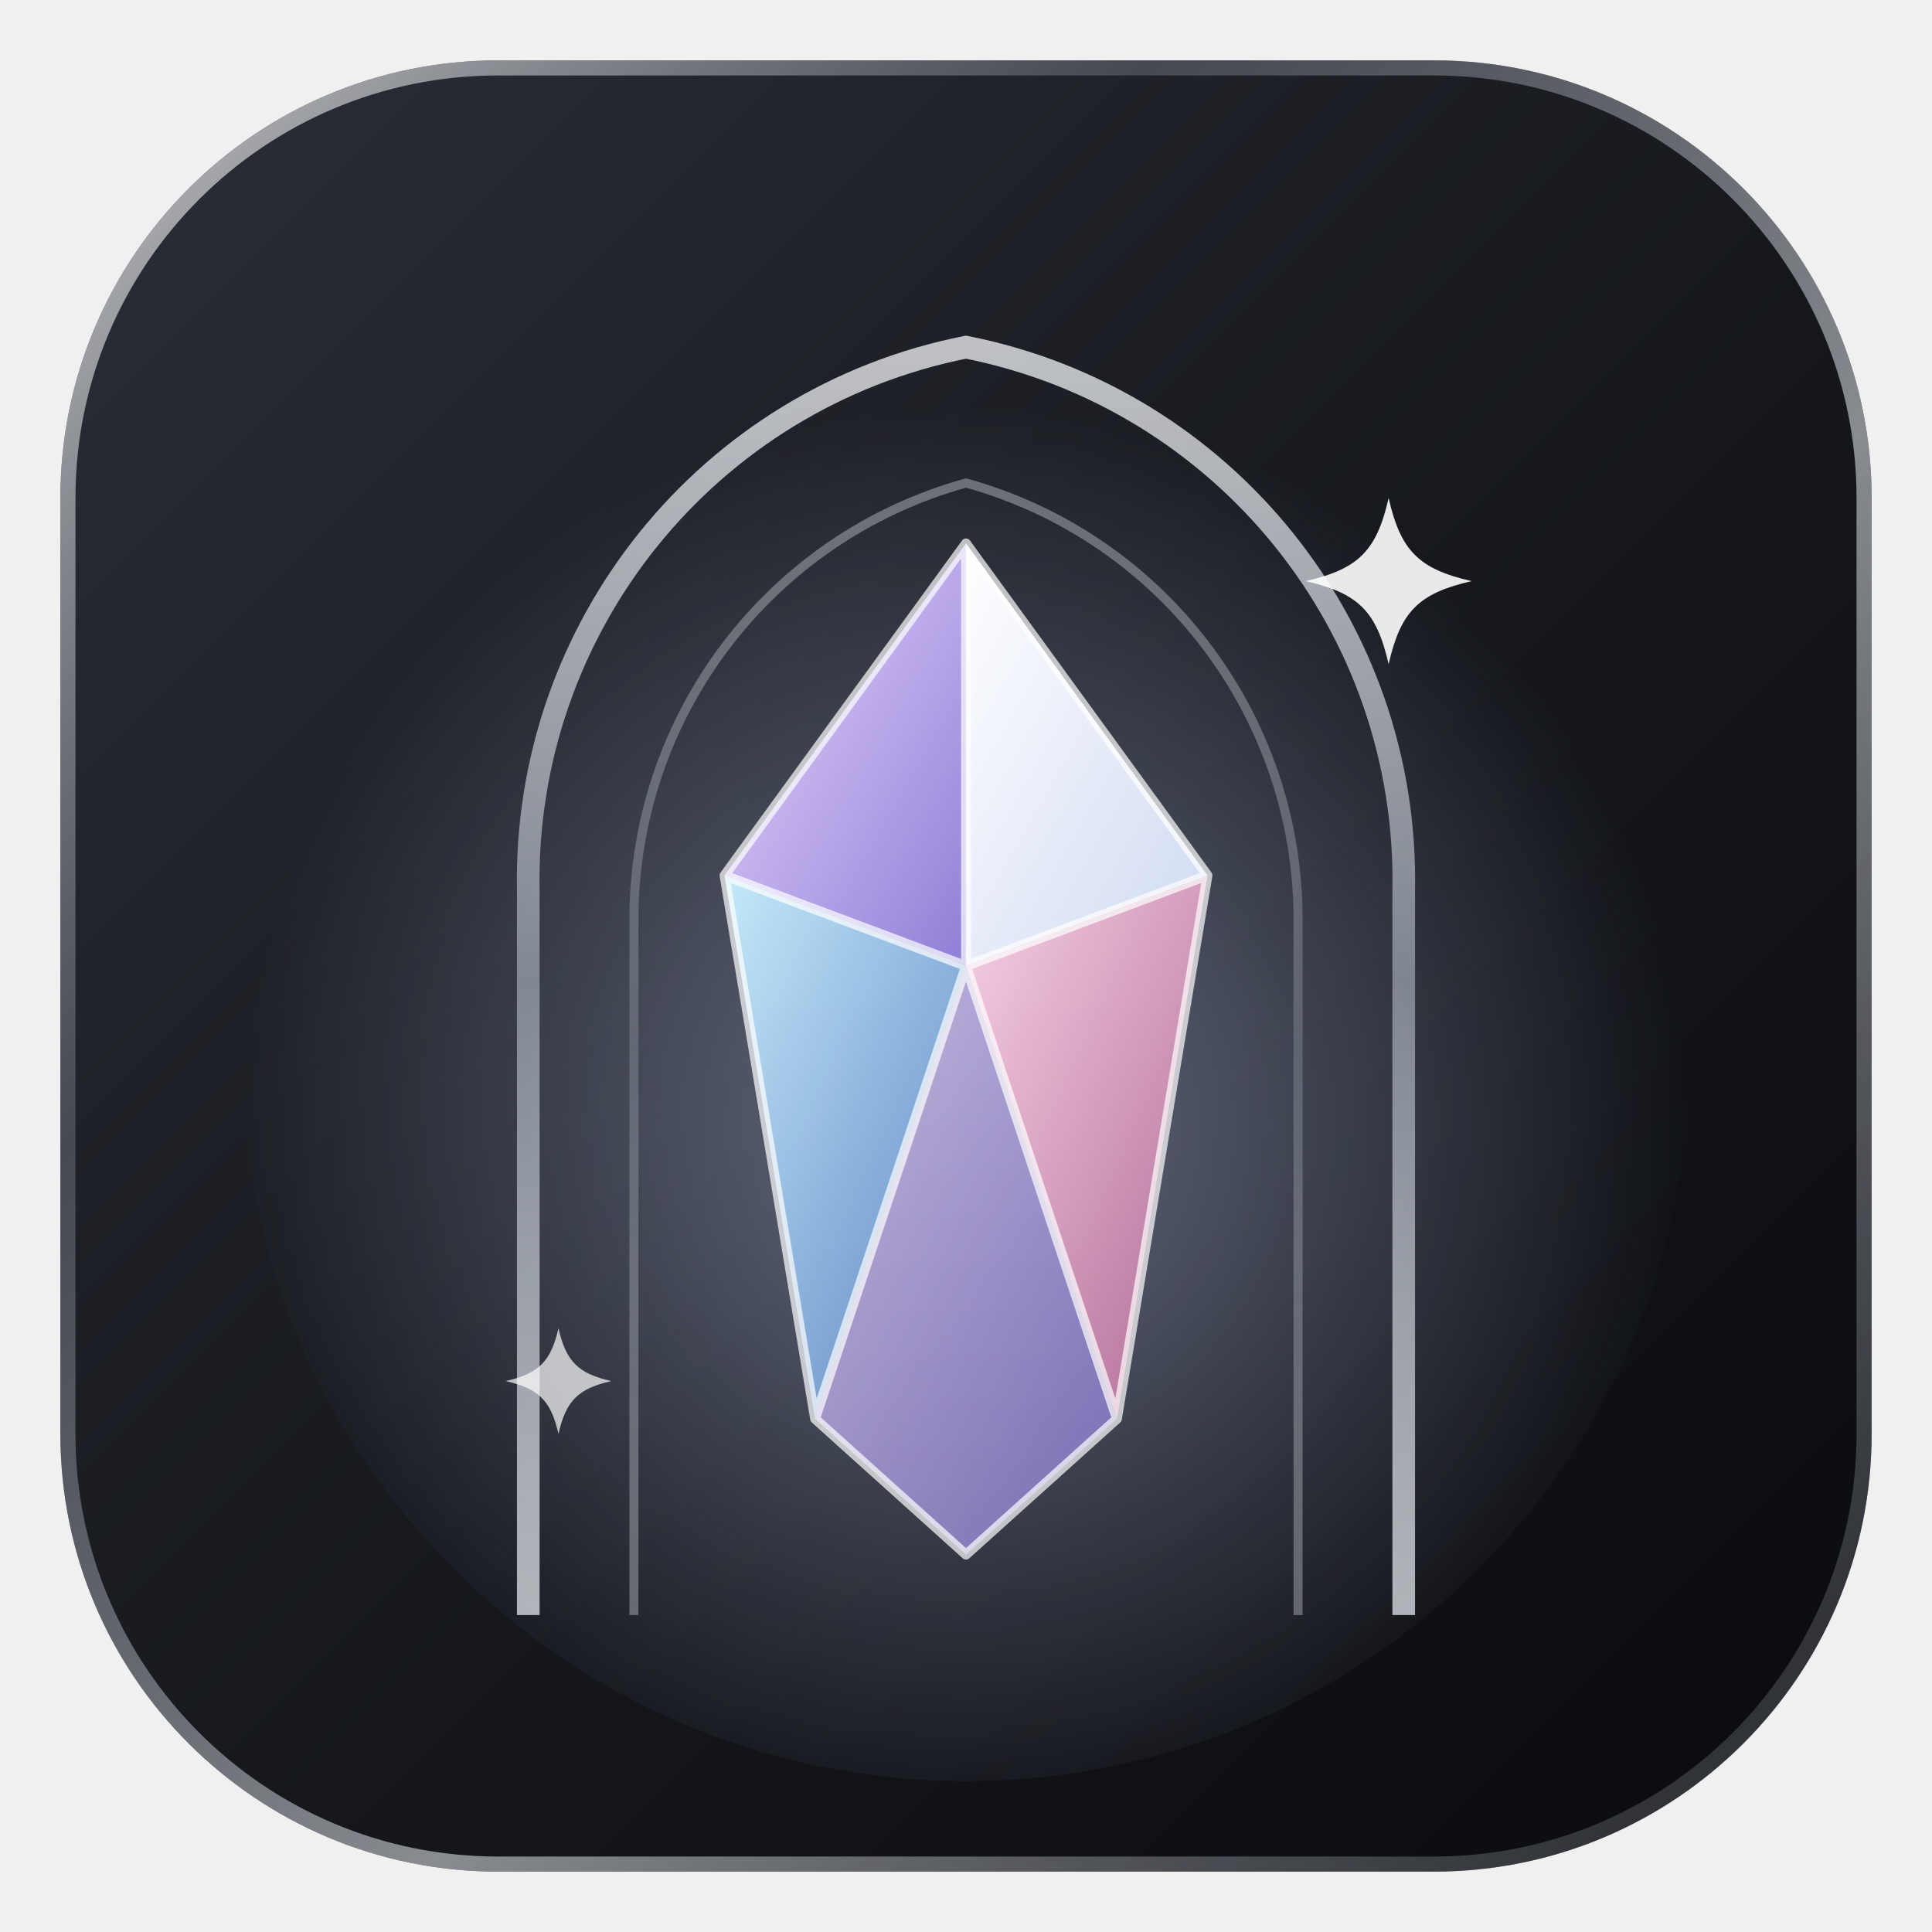
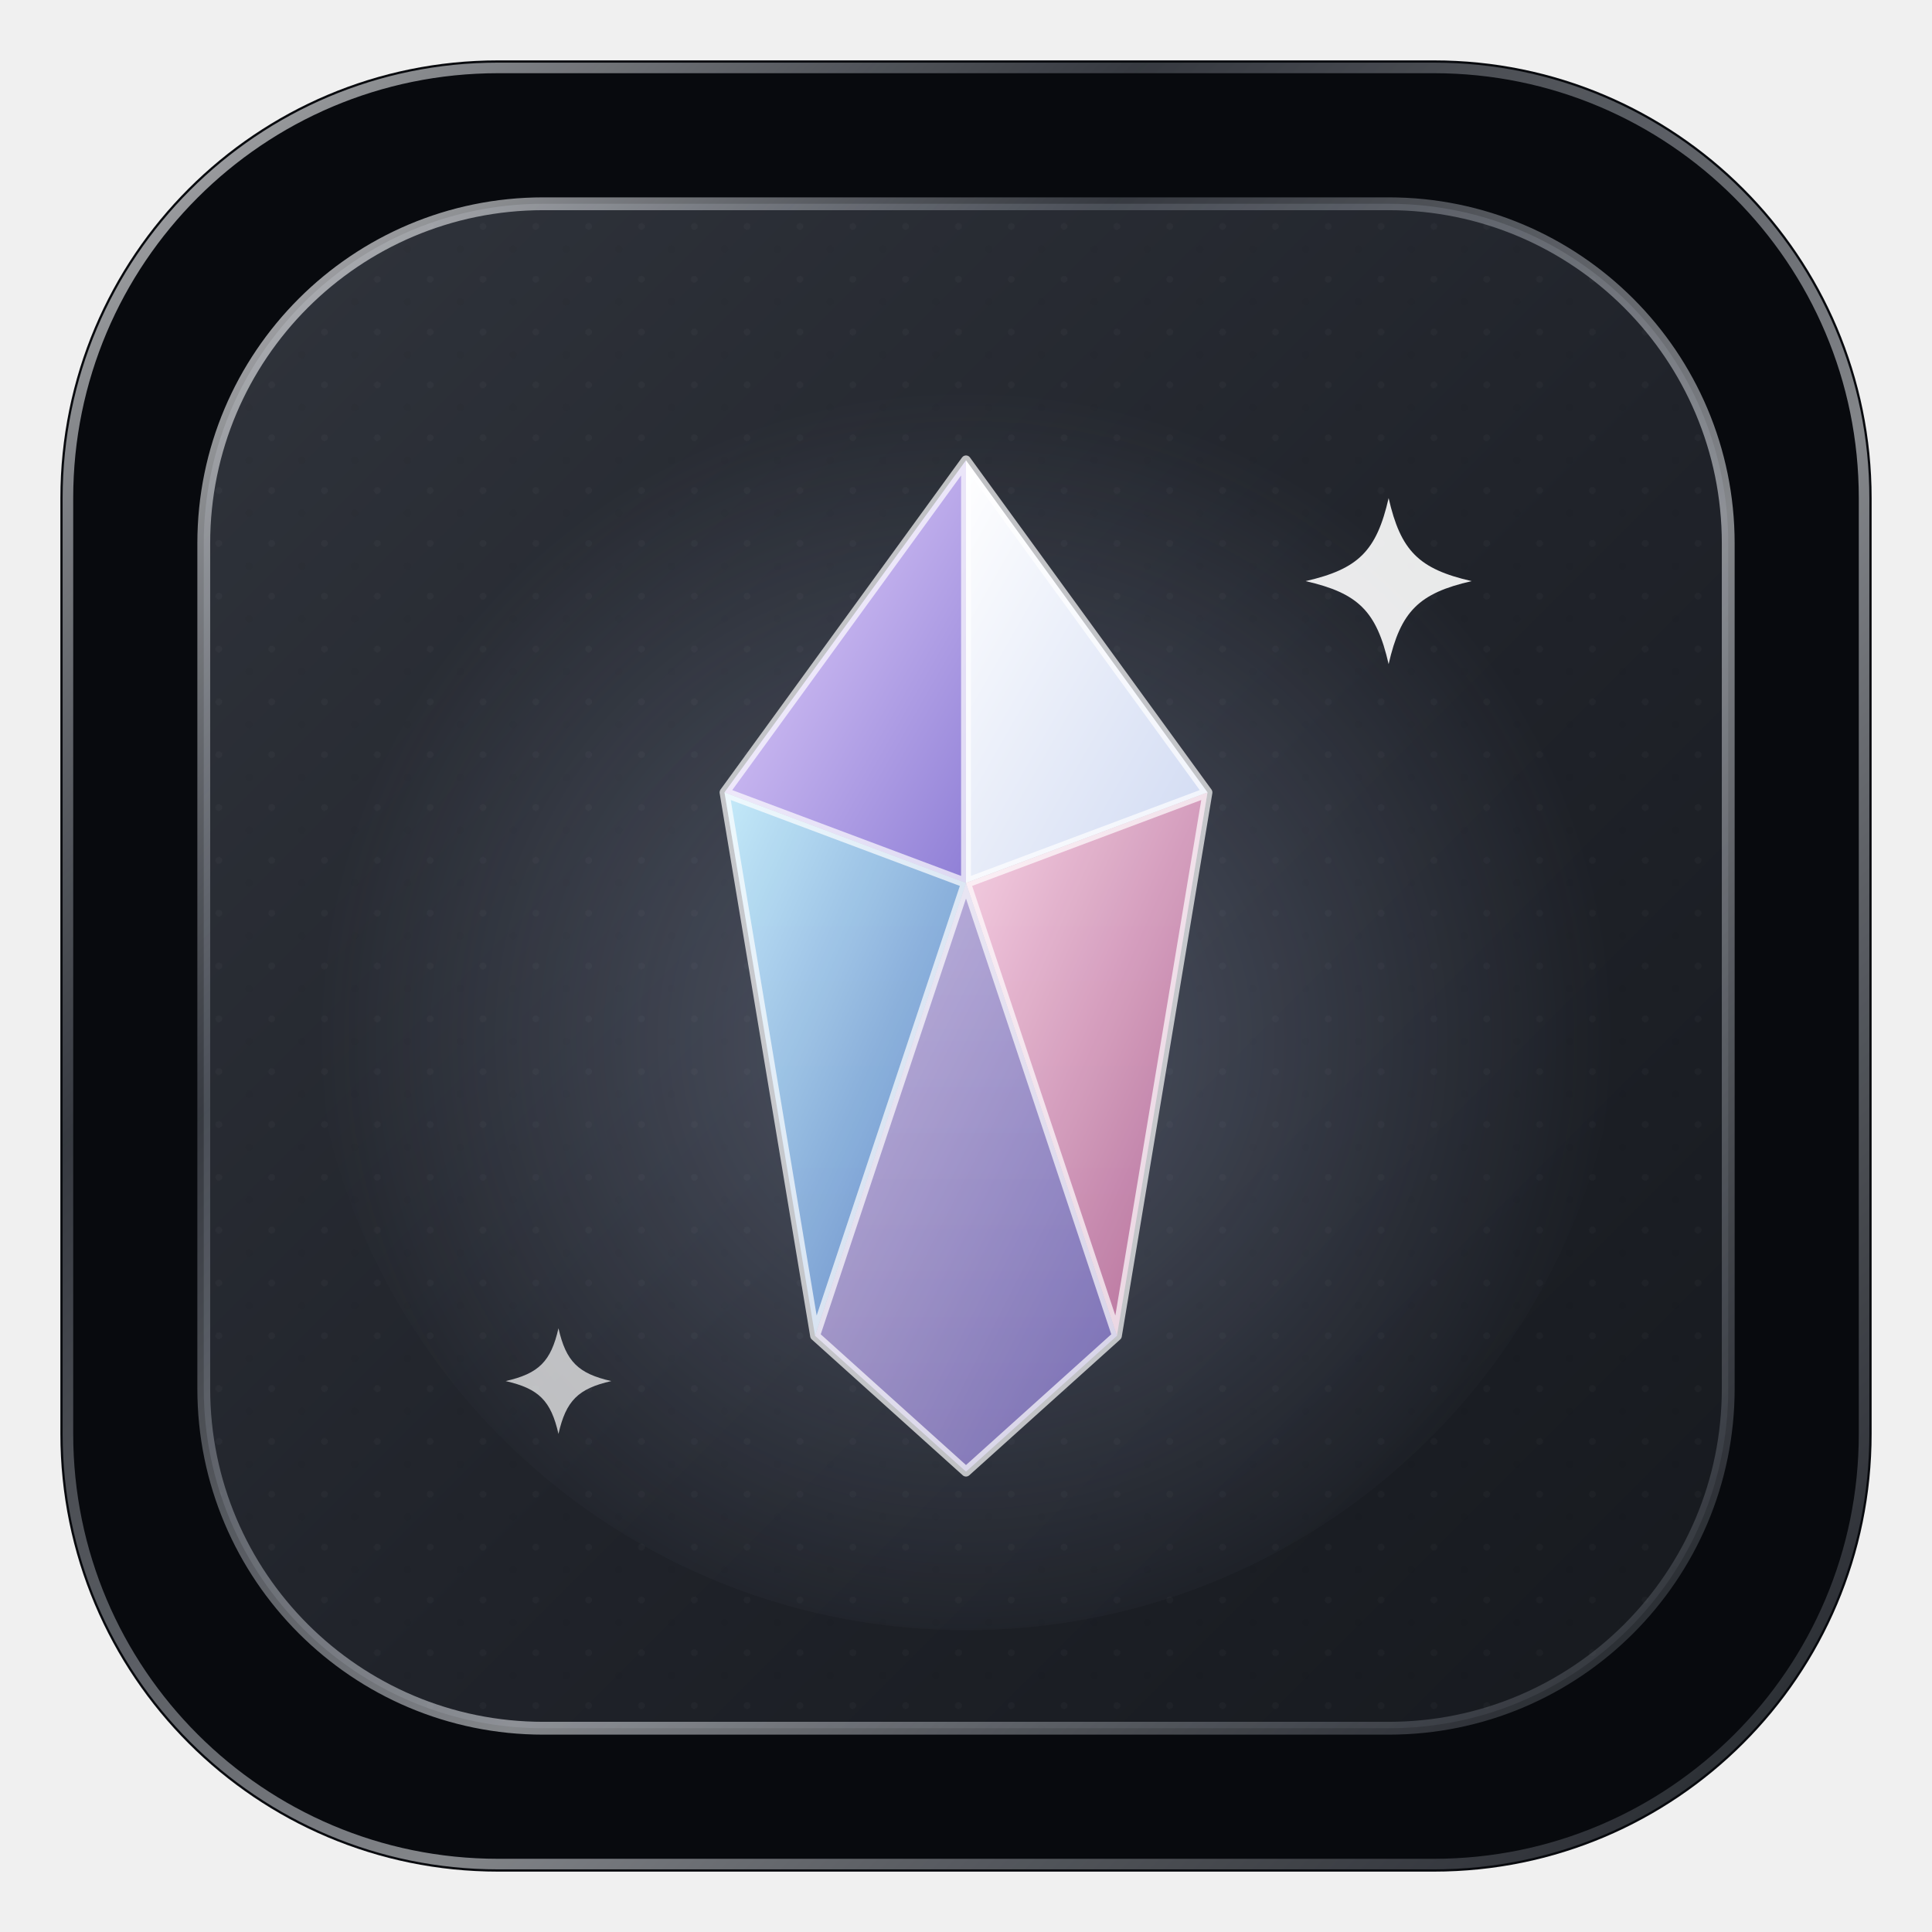
<svg xmlns="http://www.w3.org/2000/svg" viewBox="0 0 256 256">
  <defs>
    <linearGradient id="bg" x1="0" y1="0" x2="1" y2="1">
-       <stop offset="0" stop-color="#2b2e36" />
-       <stop offset=".55" stop-color="#15171c" />
-       <stop offset="1" stop-color="#0a0b0e" />
+       <stop offset="0" stop-color="#30343c" />
+       <stop offset=".55" stop-color="#20232a" />
+       <stop offset="1" stop-color="#16191e" />
    </linearGradient>
    <linearGradient id="rim" x1="0" y1="0" x2="1" y2="1">
      <stop offset="0" stop-color="#ffffff" stop-opacity=".75" />
      <stop offset=".3" stop-color="#8d939e" stop-opacity=".35" />
      <stop offset=".6" stop-color="#e9ecf1" stop-opacity=".55" />
      <stop offset="1" stop-color="#5a606a" stop-opacity=".3" />
-     </linearGradient>
-     <linearGradient id="arch" x1="0" y1="0" x2="0" y2="1">
-       <stop offset="0" stop-color="#f4f6f9" />
-       <stop offset=".5" stop-color="#9aa1ac" />
-       <stop offset="1" stop-color="#e3e7ec" />
    </linearGradient>
    <linearGradient id="f1" x1="0" y1="0" x2="1" y2="1">
      <stop offset="0" stop-color="#ffffff" />
      <stop offset="1" stop-color="#cfd9f2" />
    </linearGradient>
    <linearGradient id="f2" x1="0" y1="0" x2="1" y2="1">
      <stop offset="0" stop-color="#e9d6ff" />
      <stop offset="1" stop-color="#8f7fd6" />
    </linearGradient>
    <linearGradient id="f3" x1="0" y1="0" x2="1" y2="1">
      <stop offset="0" stop-color="#c9f0ff" />
      <stop offset="1" stop-color="#5f86c9" />
    </linearGradient>
    <linearGradient id="f4" x1="0" y1="0" x2="1" y2="1">
      <stop offset="0" stop-color="#ffd6e8" />
      <stop offset="1" stop-color="#b56a98" />
    </linearGradient>
    <linearGradient id="f5" x1="0" y1="0" x2="0" y2="1">
      <stop offset="0" stop-color="#7b88a8" />
      <stop offset="1" stop-color="#2a3044" />
    </linearGradient>
    <radialGradient id="glow" cx=".5" cy=".55" r=".5">
-       <stop offset="0" stop-color="#c9d6ff" stop-opacity=".45" />
+       <stop offset="0" stop-color="#c9d6ff" stop-opacity=".28" />
      <stop offset="1" stop-color="#c9d6ff" stop-opacity="0" />
    </radialGradient>
+     <pattern id="matte-grain" width="7" height="7" patternUnits="userSpaceOnUse">
+       <circle cx="1" cy="2" r=".45" fill="#fff" opacity=".025" />
+       <circle cx="5" cy="5" r=".5" fill="#070a12" opacity=".03" />
+     </pattern>
  </defs>
-   <rect x="8" y="8" width="240" height="240" rx="58" fill="url(#bg)" />
-   <rect x="9" y="9" width="238" height="238" rx="57" fill="none" stroke="url(#rim)" stroke-width="2" />
-   <circle cx="128" cy="140" r="96" fill="url(#glow)" />
-   <path d="M70 214 V118 A72 72 0 0 1 128 46 A72 72 0 0 1 186 118 V214" fill="none" stroke="url(#arch)" stroke-width="3" stroke-opacity=".75" />
-   <path d="M84 214 V122 A60 60 0 0 1 128 64 A60 60 0 0 1 172 122 V214" fill="none" stroke="url(#arch)" stroke-width="1.2" stroke-opacity=".35" />
-   <g transform="translate(0 6)">
+   <rect x="8" y="8" width="240" height="240" rx="58" fill="#080a0e" />
+   <rect x="9" y="9" width="238" height="238" rx="57" fill="none" stroke="url(#rim)" stroke-width="1.4" />
+   <rect x="27" y="27" width="202" height="202" rx="45" fill="url(#bg)" />
+   <rect x="27" y="27" width="202" height="202" rx="45" fill="url(#matte-grain)" />
+   <rect x="27" y="27" width="202" height="202" rx="45" fill="none" stroke="url(#rim)" stroke-width="1.7" />
+   <circle cx="128" cy="129" r="87" fill="url(#glow)" />
+   <g transform="translate(0 -5)">
    <path d="M128 66 L160 110 L148 182 L128 200 L108 182 L96 110 Z" fill="url(#f5)" />
    <path d="M128 66 L160 110 L128 122 Z" fill="url(#f1)" />
    <path d="M128 66 L96 110 L128 122 Z" fill="url(#f2)" />
    <path d="M96 110 L128 122 L108 182 Z" fill="url(#f3)" opacity=".95" />
    <path d="M160 110 L128 122 L148 182 Z" fill="url(#f4)" opacity=".95" />
    <path d="M128 122 L148 182 L128 200 L108 182 Z" fill="url(#f2)" opacity=".75" />
    <path d="M128 66 L160 110 L148 182 L128 200 L108 182 L96 110 Z M128 66 V122 M96 110 L128 122 L160 110 M128 122 L108 182 M128 122 L148 182" fill="none" stroke="#fff" stroke-opacity=".7" stroke-width="1.3" stroke-linejoin="round" />
  </g>
  <path d="M184 66 c1.6 7 4 9.4 11 11 -7 1.6 -9.4 4 -11 11 -1.6-7 -4-9.4 -11-11 7-1.6 9.4-4 11-11z" fill="#fff" opacity=".9" />
  <path d="M74 176 c1 4.4 2.6 6 7 7 -4.4 1 -6 2.6 -7 7 -1-4.4 -2.6-6 -7-7 4.4-1 6-2.6 7-7z" fill="#fff" opacity=".7" />
</svg>
